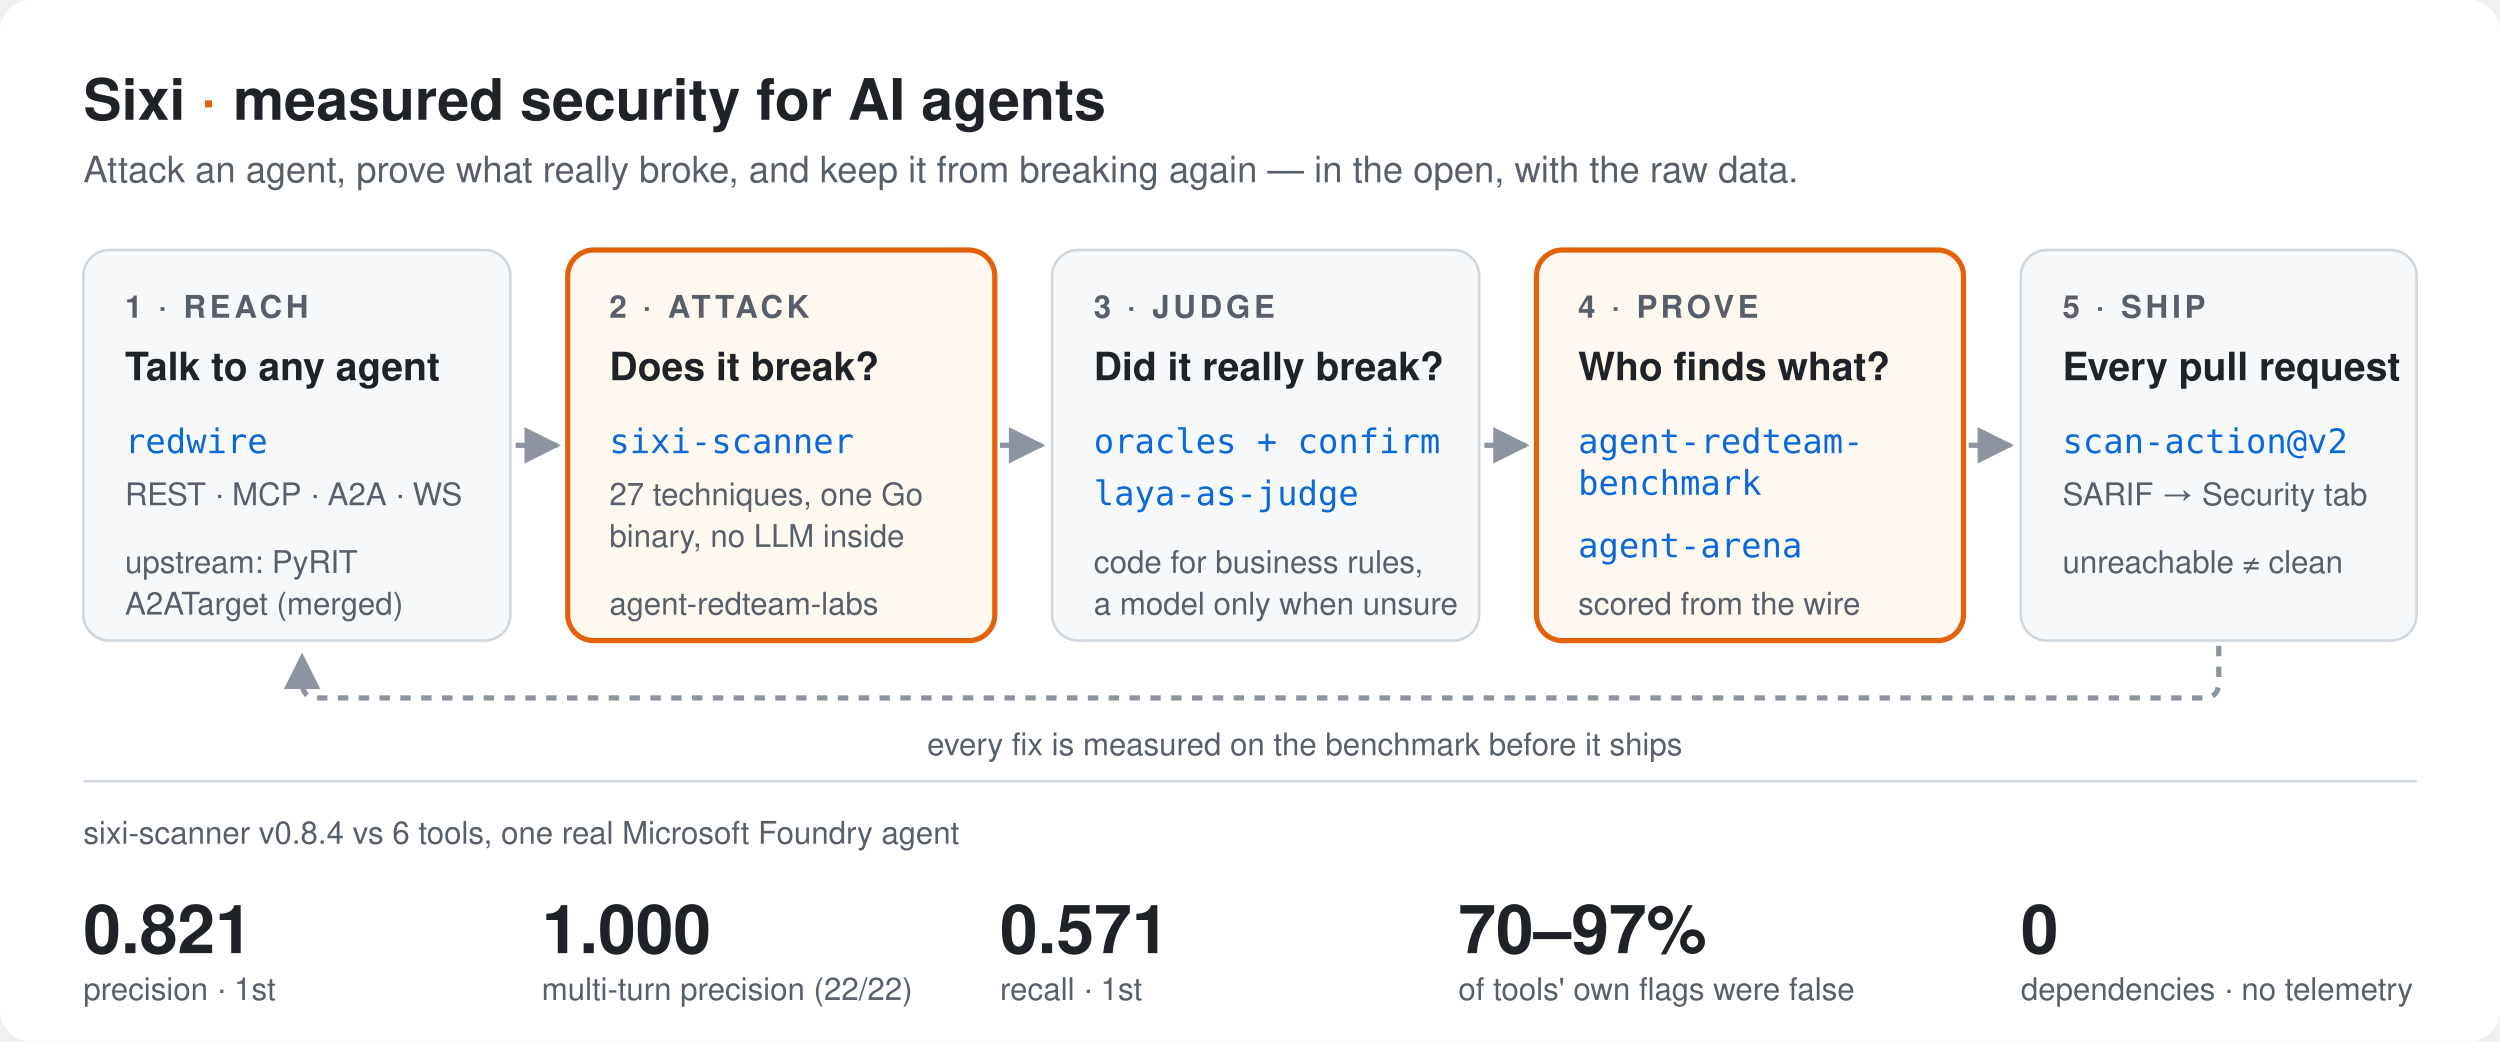
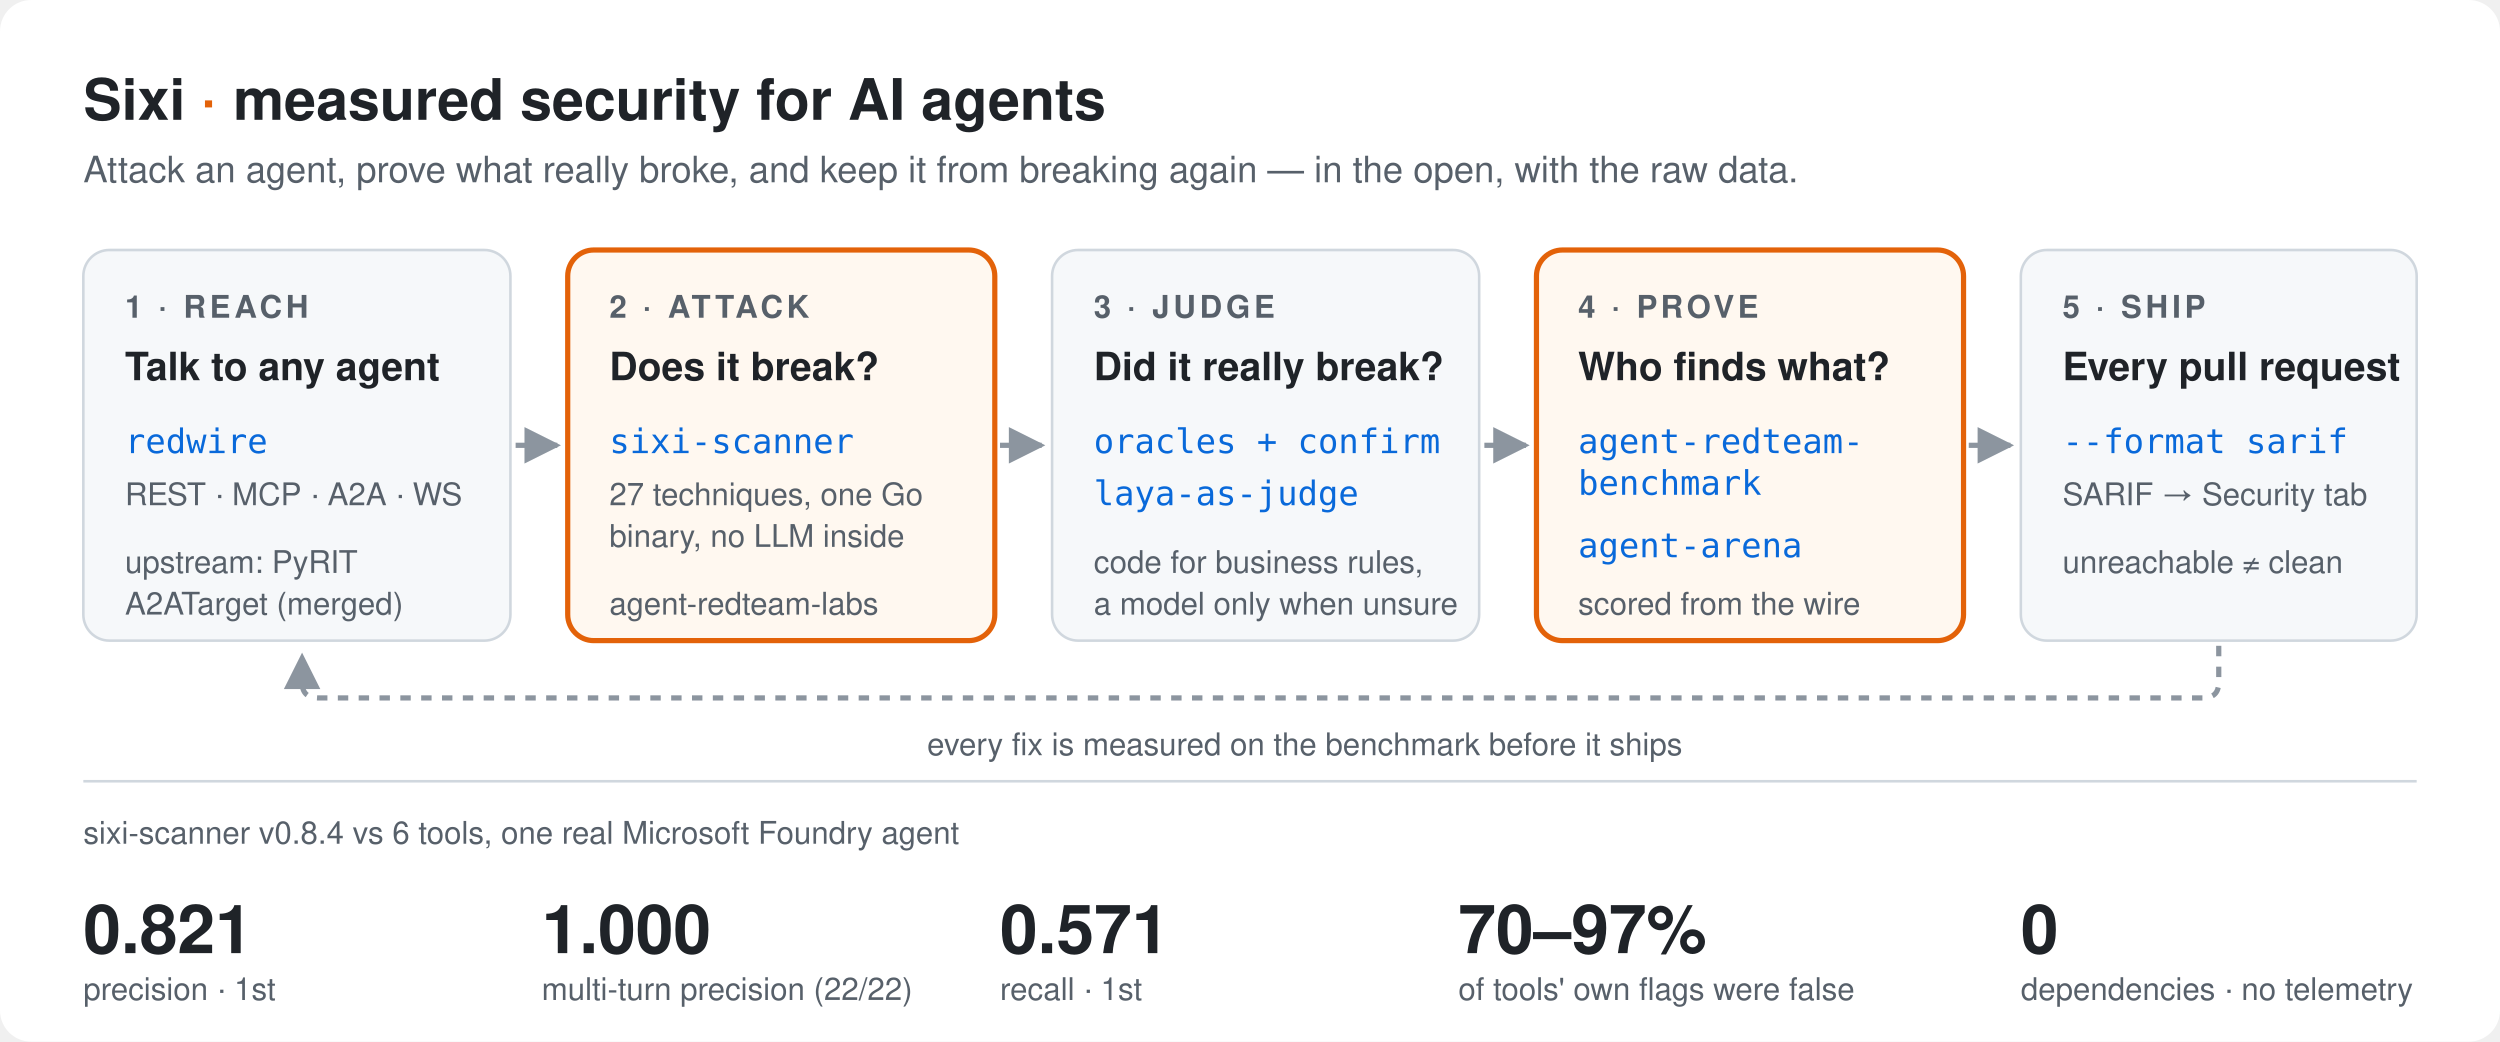
<svg xmlns="http://www.w3.org/2000/svg" viewBox="0 0 960 400" width="960" height="400" font-family="-apple-system, BlinkMacSystemFont, 'Segoe UI', Helvetica, Arial, sans-serif">
  <style>
    .bg { fill: #ffffff; }
    .card { fill: #f6f8fa; stroke: #d0d7de; }
    .core { fill: #fff8f0; stroke: #e36209; stroke-width: 2; }
    .step { fill: #57606a; font-size: 12px; font-weight: 600; letter-spacing: .12em; }
    .q { fill: #1f2328; font-size: 15px; font-weight: 600; }
    .repo { fill: #0969da; font-size: 13px; font-family: ui-monospace, SFMono-Regular, Menlo, monospace; }
    .note { fill: #57606a; font-size: 12px; }
    .title { fill: #1f2328; font-size: 22px; font-weight: 700; }
    .sub { fill: #57606a; font-size: 14px; }
    .arrow { stroke: #8c959f; stroke-width: 2; fill: none; }
    .head { fill: #8c959f; }
    .kpi { fill: #1f2328; font-size: 26px; font-weight: 700; }
    .kpil { fill: #57606a; font-size: 12px; }
    .accent { fill: #e36209; }
    .rule { stroke: #d0d7de; }
    @media (prefers-color-scheme: dark) {
      .bg { fill: #0d1117; }
      .card { fill: #161b22; stroke: #30363d; }
      .core { fill: #1f1610; stroke: #f0883e; }
      .step, .note, .sub, .kpil { fill: #8d96a0; }
      .q, .title, .kpi { fill: #e6edf3; }
      .repo { fill: #4493f8; }
      .arrow { stroke: #6e7681; }
      .head { fill: #6e7681; }
      .accent { fill: #f0883e; }
      .rule { stroke: #30363d; }
    }
  </style>
  <defs>
    <marker id="a" viewBox="0 0 10 10" refX="9" refY="5" markerWidth="7" markerHeight="7" orient="auto">
      <path class="head" d="M0,0 L10,5 L0,10 z" />
    </marker>
  </defs>
  <rect class="bg" width="960" height="400" rx="12" />
  <text class="title" x="32" y="46">Sixi <tspan class="accent">·</tspan> measured security for AI agents</text>
  <text class="sub" x="32" y="70">Attack an agent, prove what really broke, and keep it from breaking again — in the open, with the raw data.</text>
  <g>
    <rect class="card" x="32" y="96" width="164" height="150" rx="10" />
    <text class="step" x="48" y="122">1 · REACH</text>
    <text class="q" x="48" y="146">Talk to any agent</text>
    <text class="repo" x="48" y="174">redwire</text>
    <text class="note" x="48" y="194">REST · MCP · A2A · WS</text>
    <text class="note" x="48" y="220">upstream: PyRIT</text>
    <text class="note" x="48" y="236">A2ATarget (merged)</text>
  </g>
  <path class="arrow" d="M198,171 L214,171" marker-end="url(#a)" />
  <g>
    <rect class="core" x="218" y="96" width="164" height="150" rx="10" />
    <text class="step" x="234" y="122">2 · ATTACK</text>
    <text class="q" x="234" y="146">Does it break?</text>
    <text class="repo" x="234" y="174">sixi-scanner</text>
    <text class="note" x="234" y="194">27 techniques, one Go</text>
    <text class="note" x="234" y="210">binary, no LLM inside</text>
    <text class="note" x="234" y="236">agent-redteam-labs</text>
  </g>
  <path class="arrow" d="M384,171 L400,171" marker-end="url(#a)" />
  <g>
    <rect class="card" x="404" y="96" width="164" height="150" rx="10" />
    <text class="step" x="420" y="122">3 · JUDGE</text>
    <text class="q" x="420" y="146">Did it really break?</text>
    <text class="repo" x="420" y="174">oracles + confirm</text>
    <text class="repo" x="420" y="194">laya-as-judge</text>
    <text class="note" x="420" y="220">code for business rules,</text>
    <text class="note" x="420" y="236">a model only when unsure</text>
  </g>
  <path class="arrow" d="M570,171 L586,171" marker-end="url(#a)" />
  <g>
    <rect class="core" x="590" y="96" width="164" height="150" rx="10" />
    <text class="step" x="606" y="122">4 · PROVE</text>
    <text class="q" x="606" y="146">Who finds what?</text>
    <text class="repo" x="606" y="174">agent-redteam-</text>
    <text class="repo" x="606" y="190">benchmark</text>
    <text class="repo" x="606" y="214">agent-arena</text>
    <text class="note" x="606" y="236">scored from the wire</text>
  </g>
  <path class="arrow" d="M756,171 L772,171" marker-end="url(#a)" />
  <g>
    <rect class="card" x="776" y="96" width="152" height="150" rx="10" />
    <text class="step" x="792" y="122">5 · SHIP</text>
    <text class="q" x="792" y="146">Every pull request</text>
-     <text class="repo" x="792" y="174">scan-action@v2</text>
+     <text class="repo" x="792" y="174">--format sarif</text>
    <text class="note" x="792" y="194">SARIF → Security tab</text>
    <text class="note" x="792" y="220">unreachable ≠ clean</text>
  </g>
  <path class="arrow" d="M852,248 L852,262 Q852,268 846,268 L122,268 Q116,268 116,262 L116,252" marker-end="url(#a)" stroke-dasharray="4 4" />
  <text class="note" x="356" y="290">every fix is measured on the benchmark before it ships</text>
  <line class="rule" x1="32" y1="300" x2="928" y2="300" />
  <text class="kpil" x="32" y="324">sixi-scanner v0.8.4 vs 6 tools, one real Microsoft Foundry agent</text>
  <g>
    <text class="kpi" x="32" y="366">0.821</text>
    <text class="kpil" x="32" y="384">precision · 1st</text>
    <text class="kpi" x="208" y="366">1.000</text>
    <text class="kpil" x="208" y="384">multi-turn precision (22/22)</text>
    <text class="kpi" x="384" y="366">0.571</text>
    <text class="kpil" x="384" y="384">recall · 1st</text>
    <text class="kpi" x="560" y="366">70–97%</text>
    <text class="kpil" x="560" y="384">of tools' own flags were false</text>
    <text class="kpi" x="776" y="366">0</text>
    <text class="kpil" x="776" y="384">dependencies · no telemetry</text>
  </g>
</svg>
